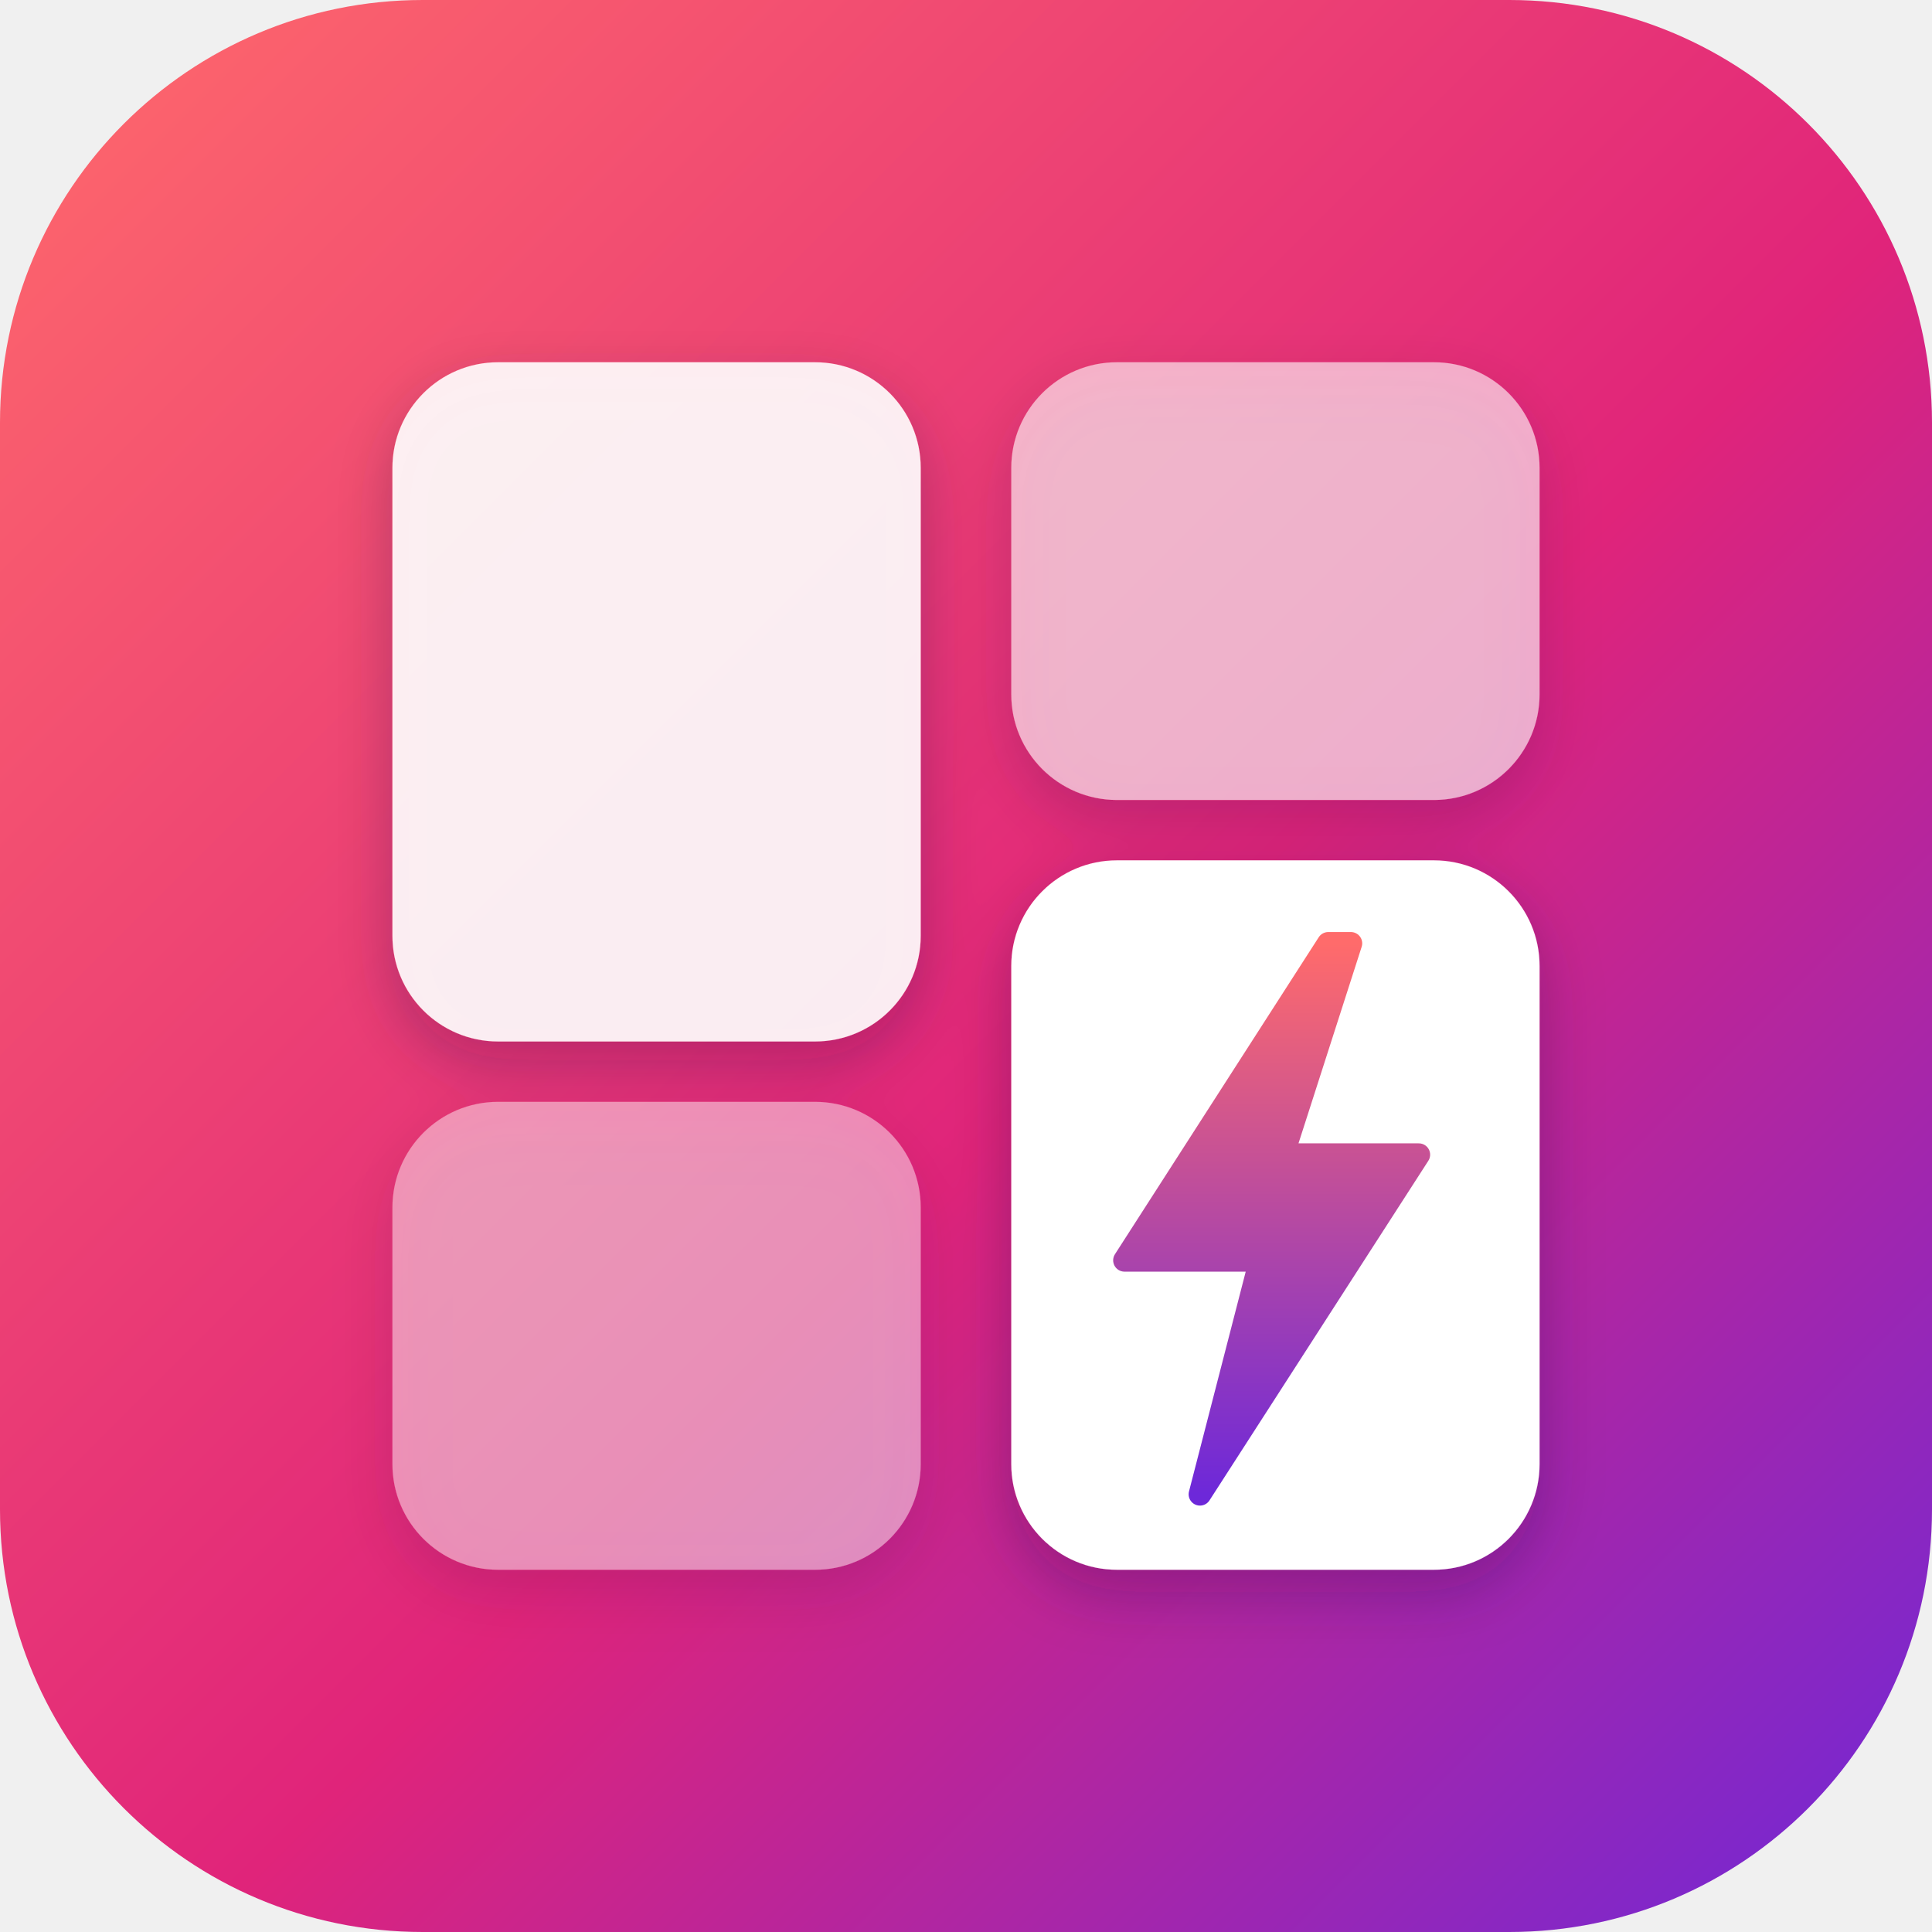
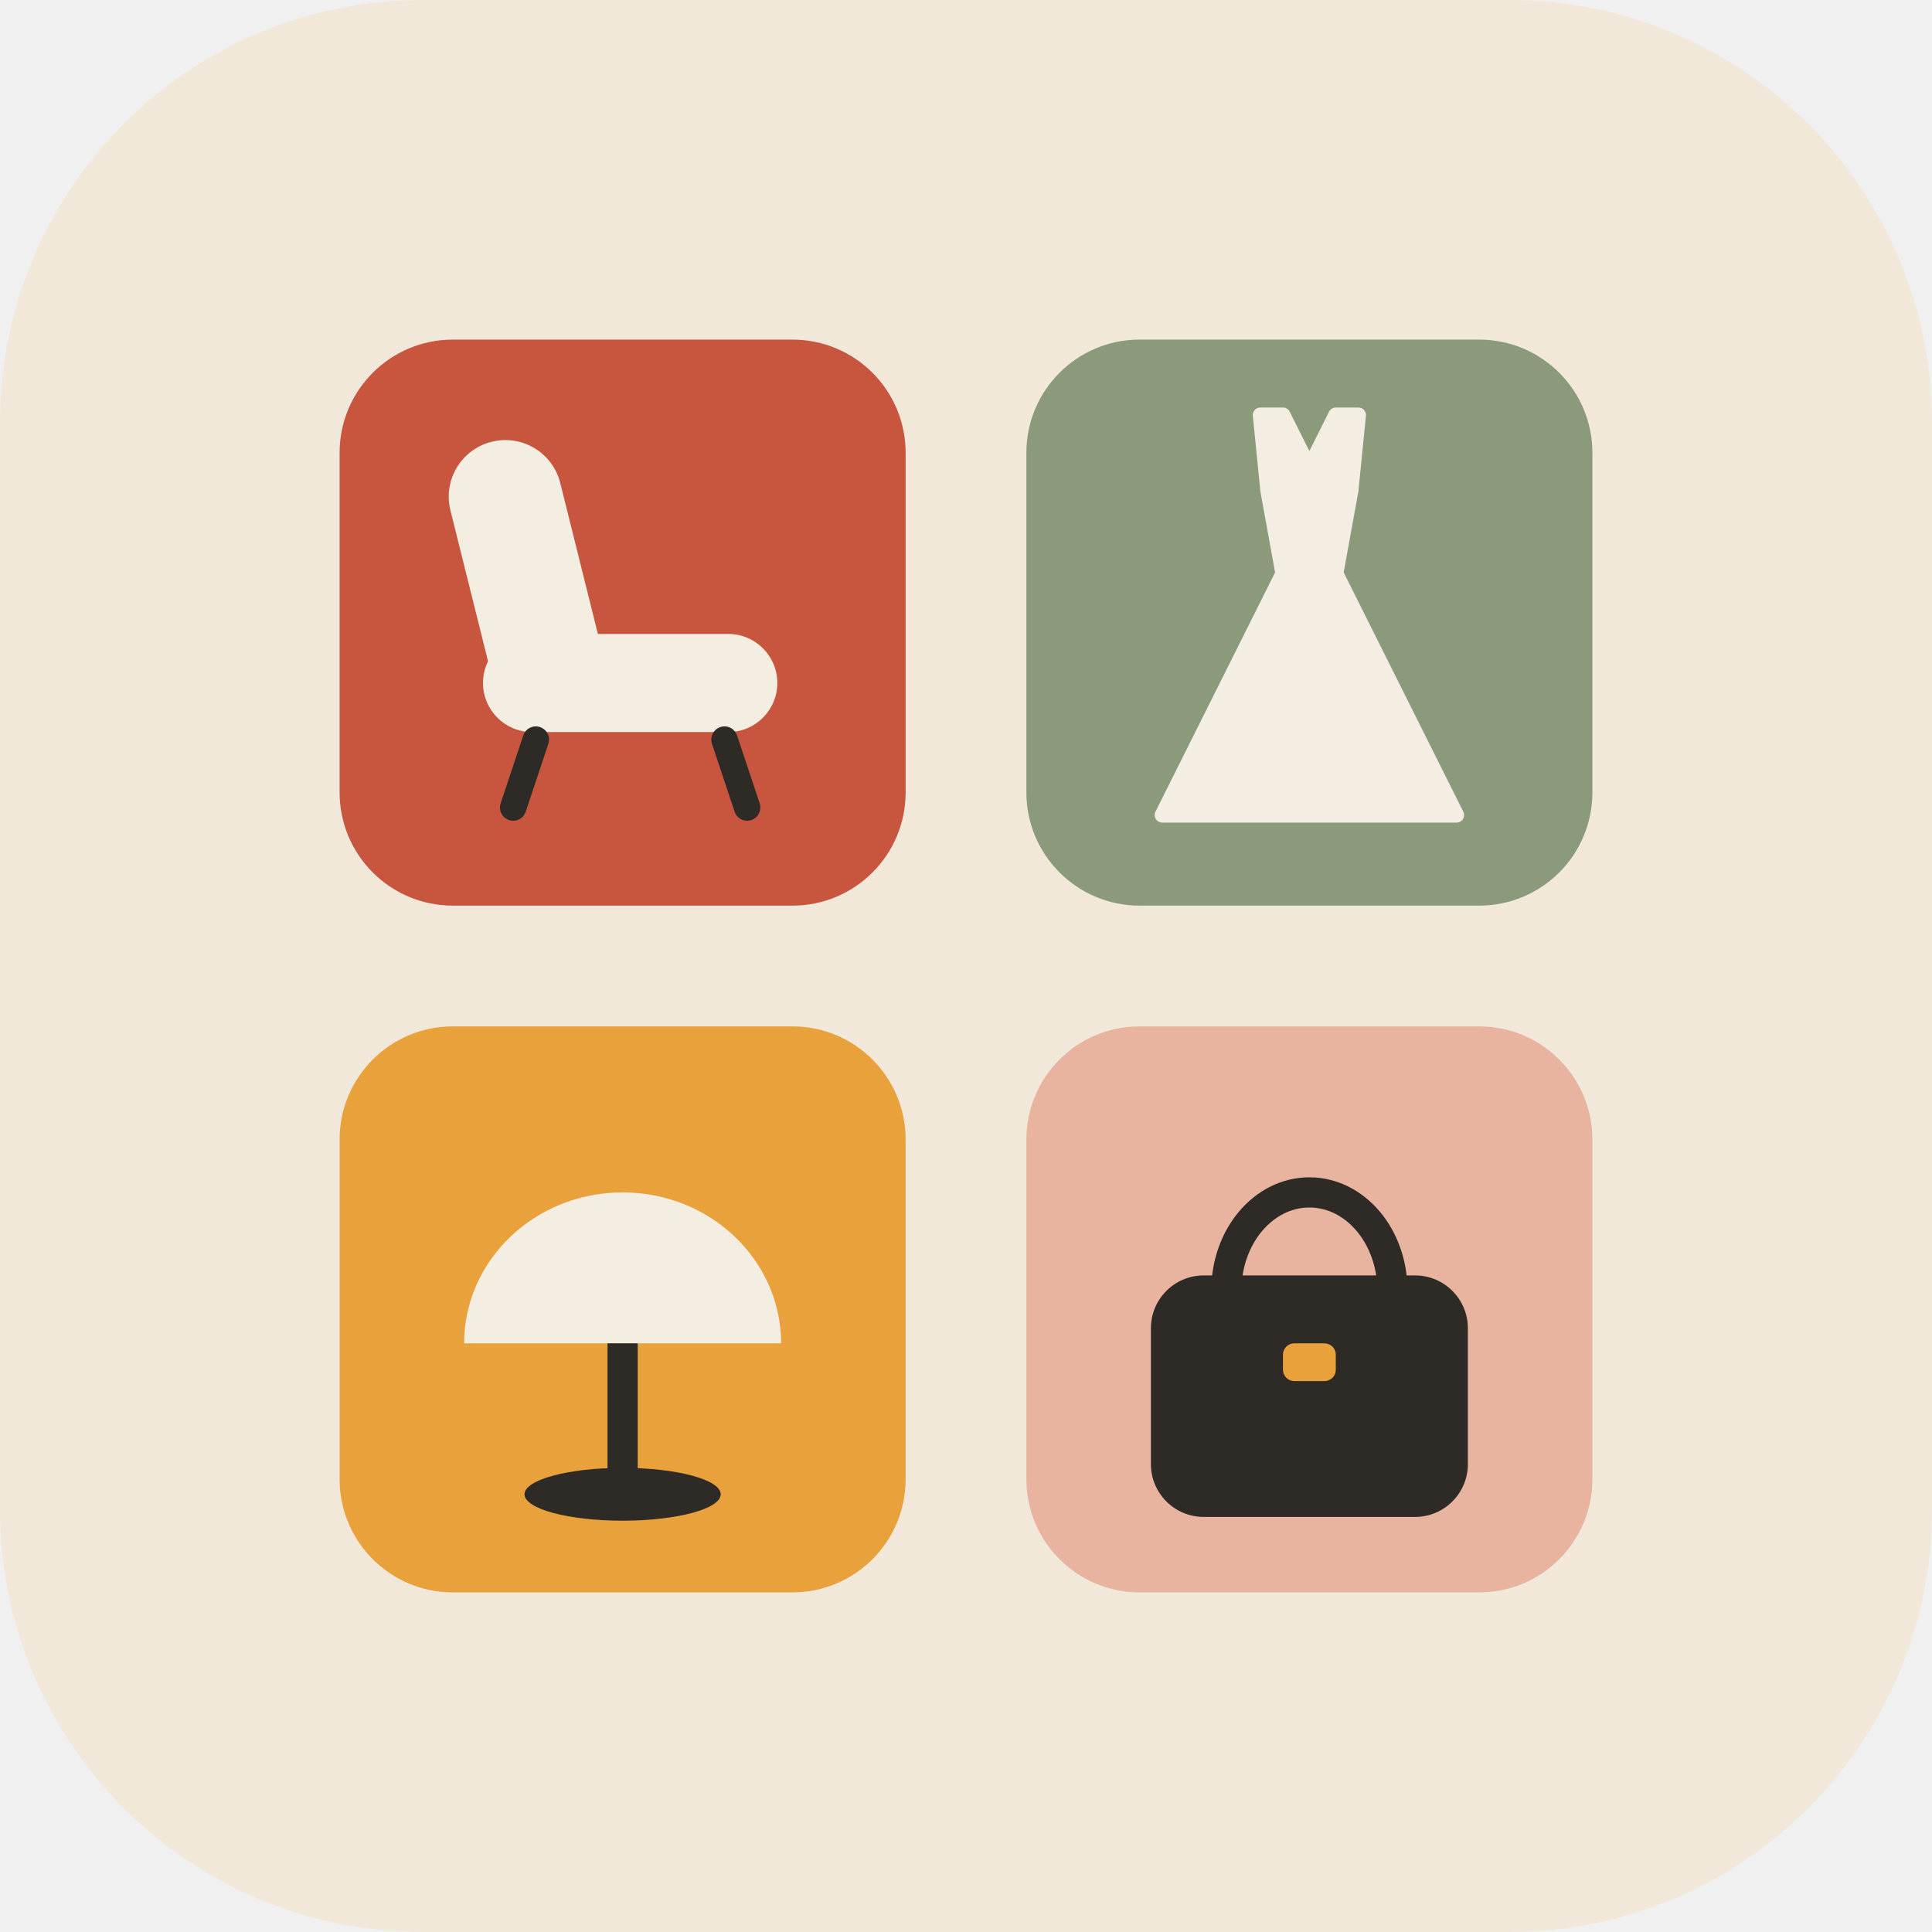
<svg xmlns="http://www.w3.org/2000/svg" viewBox="0 0 512 512" width="512" height="512" role="img" aria-label="Pinautomatisierung Logo">
-   <defs>
-     <linearGradient id="bg" x1="0" y1="0" x2="1" y2="1">
-       <stop offset="0" stop-color="#FF6B6B" />
-       <stop offset="0.55" stop-color="#E0247A" />
-       <stop offset="1" stop-color="#6D28D9" />
-     </linearGradient>
-     <linearGradient id="bolt" x1="0" y1="0" x2="0" y2="1">
-       <stop offset="0" stop-color="#FF6B6B" />
-       <stop offset="1" stop-color="#6D28D9" />
-     </linearGradient>
-     <filter id="shadow" x="-20%" y="-20%" width="140%" height="140%">
-       <feDropShadow dx="0" dy="6" stdDeviation="8" flood-color="#2a0845" flood-opacity="0.28" />
-     </filter>
-   </defs>
-   <rect width="512" height="512" rx="112" fill="url(#bg)" />
-   <g filter="url(#shadow)">
-     <rect x="104" y="96" width="140" height="180" rx="28" fill="#fff" fill-opacity="0.9" />
-     <rect x="104" y="292" width="140" height="124" rx="28" fill="#fff" fill-opacity="0.45" />
-     <rect x="268" y="96" width="140" height="116" rx="28" fill="#fff" fill-opacity="0.6" />
-     <rect x="268" y="228" width="140" height="188" rx="28" fill="#fff" />
+   <rect width="512" height="512" rx="112" fill="#F1E8DA" />
+   <rect x="90" y="90" width="150" height="150" rx="30" fill="#C8553D" />
+   <rect x="272" y="90" width="150" height="150" rx="30" fill="#8A9A7B" />
+   <rect x="90" y="272" width="150" height="150" rx="30" fill="#E9A23B" />
+   <rect x="272" y="272" width="150" height="150" rx="30" fill="#E8B4A0" />
+   <g fill="#F4EDE1">
+     <rect x="124" y="116" width="30" height="72" rx="15" transform="rotate(-14 139 152)" />
+     <rect x="128" y="168" width="78" height="26" rx="13" />
  </g>
-   <path d="M352 250 L298 334 L334 334 L318 396 L376 306 L340 306 L358 250 Z" fill="url(#bolt)" stroke="url(#bolt)" stroke-width="6" stroke-linejoin="round" />
+   <g stroke="#2E2A26" stroke-width="7" stroke-linecap="round">
+     <line x1="142" y1="196" x2="136" y2="214" />
+     <line x1="192" y1="196" x2="198" y2="214" />
+   </g>
+   <path d="M334 110 L340 110 L347 124 L354 110 L360 110 L358 130 L354 152 L386 216 L308 216 L340 152 L336 130 Z" fill="#F4EDE1" stroke="#F4EDE1" stroke-width="4" stroke-linejoin="round" />
+   <path d="M123 356 A42 40 0 0 1 207 356 Z" fill="#F4EDE1" />
+   <rect x="161" y="356" width="8" height="38" fill="#2E2A26" />
+   <ellipse cx="165" cy="396" rx="26" ry="7" fill="#2E2A26" />
+   <path d="M325 342 A22 26 0 0 1 369 342" fill="none" stroke="#2E2A26" stroke-width="8" stroke-linecap="round" />
+   <rect x="305" y="338" width="84" height="64" rx="14" fill="#2E2A26" />
+   <rect x="340" y="356" width="14" height="10" rx="3" fill="#E9A23B" />
</svg>
